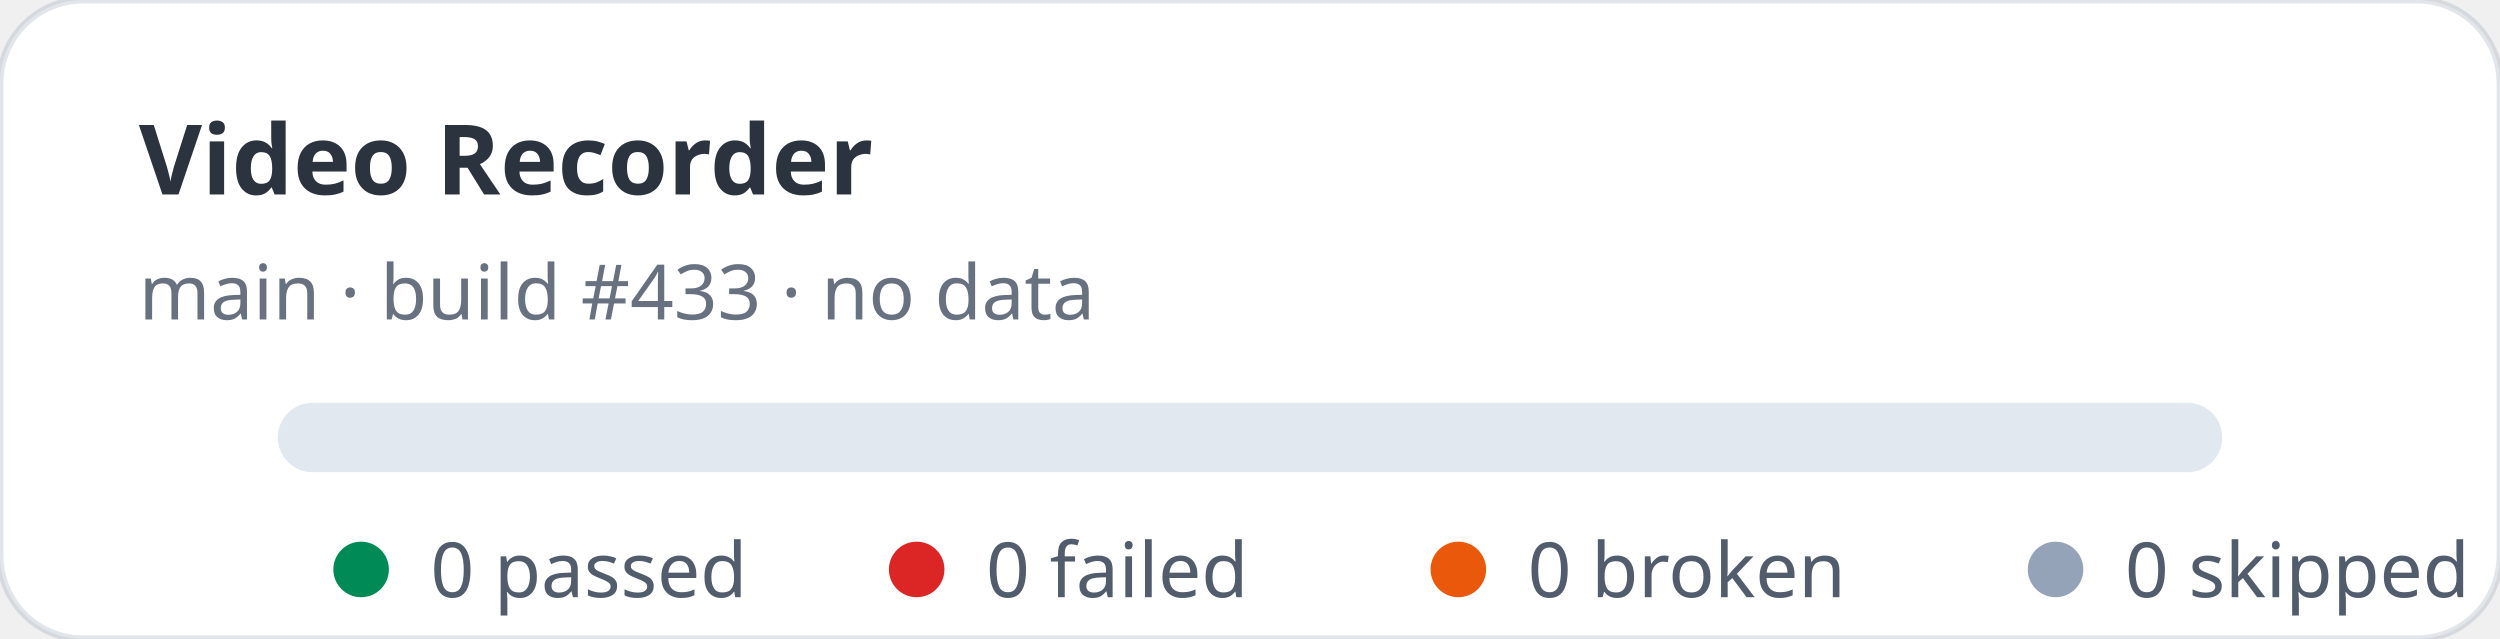
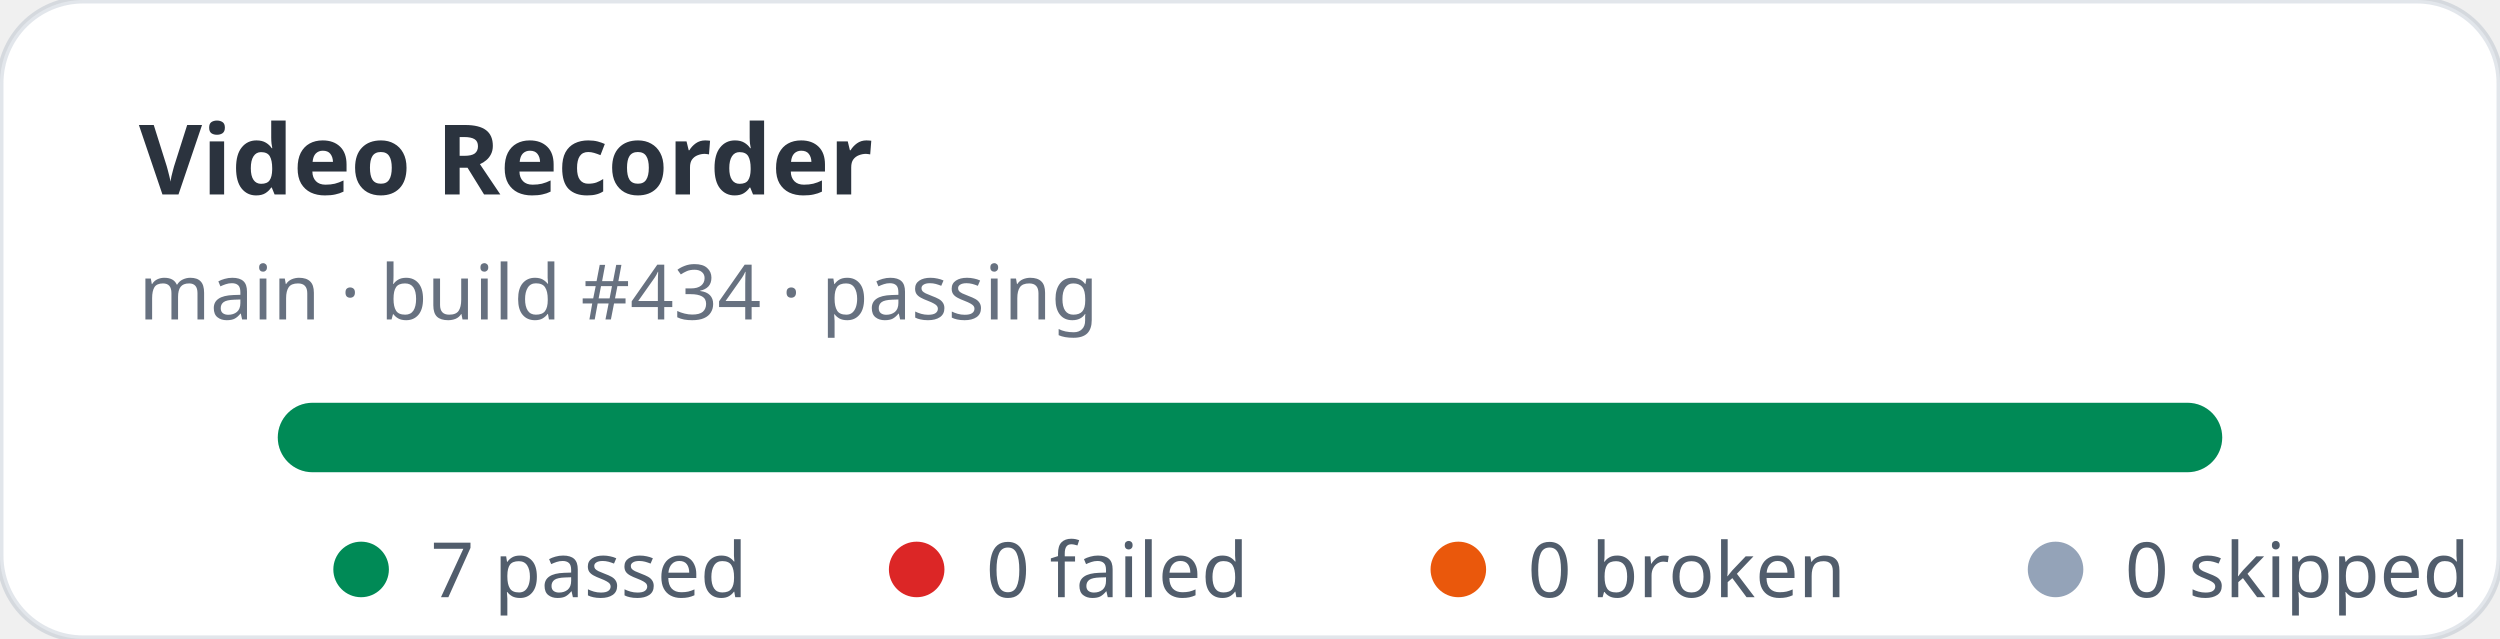
- <svg xmlns="http://www.w3.org/2000/svg" width="360" height="92" viewBox="0 0 360 92" role="img" aria-label="Video Recorder stats: 0 passed, 0 failed">
+ <svg xmlns="http://www.w3.org/2000/svg" width="360" height="92" viewBox="0 0 360 92" role="img" aria-label="Video Recorder stats: 7 passed, 0 failed">
  <rect width="360" height="92" rx="12" fill="#ffffff" stroke="rgba(11,48,86,0.12)" />
  <text x="20" y="28" fill="rgba(1,10,24,0.83)" font-family="ui-sans-serif,system-ui,sans-serif" font-size="14" font-weight="700">Video Recorder</text>
-   <text x="20" y="46" fill="rgba(2,19,44,0.6)" font-family="ui-sans-serif,system-ui,sans-serif" font-size="11">main · build #433 · no data</text>
+   <text x="20" y="46" fill="rgba(2,19,44,0.6)" font-family="ui-sans-serif,system-ui,sans-serif" font-size="11">main · build #434 · passing</text>
  <rect x="40" y="58" width="280" height="10" rx="5" fill="#e2e8f0" />
+   <rect x="40" y="58" width="280" height="10" rx="5" fill="#008a56" />
  <g font-family="ui-sans-serif,system-ui,sans-serif" font-size="11" fill="rgba(1,18,40,0.68)">
    <circle cx="52" cy="82" r="4" fill="#008a56" />
-     <text x="62" y="86">0 passed</text>
+     <text x="62" y="86">7 passed</text>
    <circle cx="132" cy="82" r="4" fill="#dc2626" />
    <text x="142" y="86">0 failed</text>
    <circle cx="210" cy="82" r="4" fill="#ea580c" />
    <text x="220" y="86">0 broken</text>
    <circle cx="296" cy="82" r="4" fill="#94a3b8" />
    <text x="306" y="86">0 skipped</text>
  </g>
</svg>
